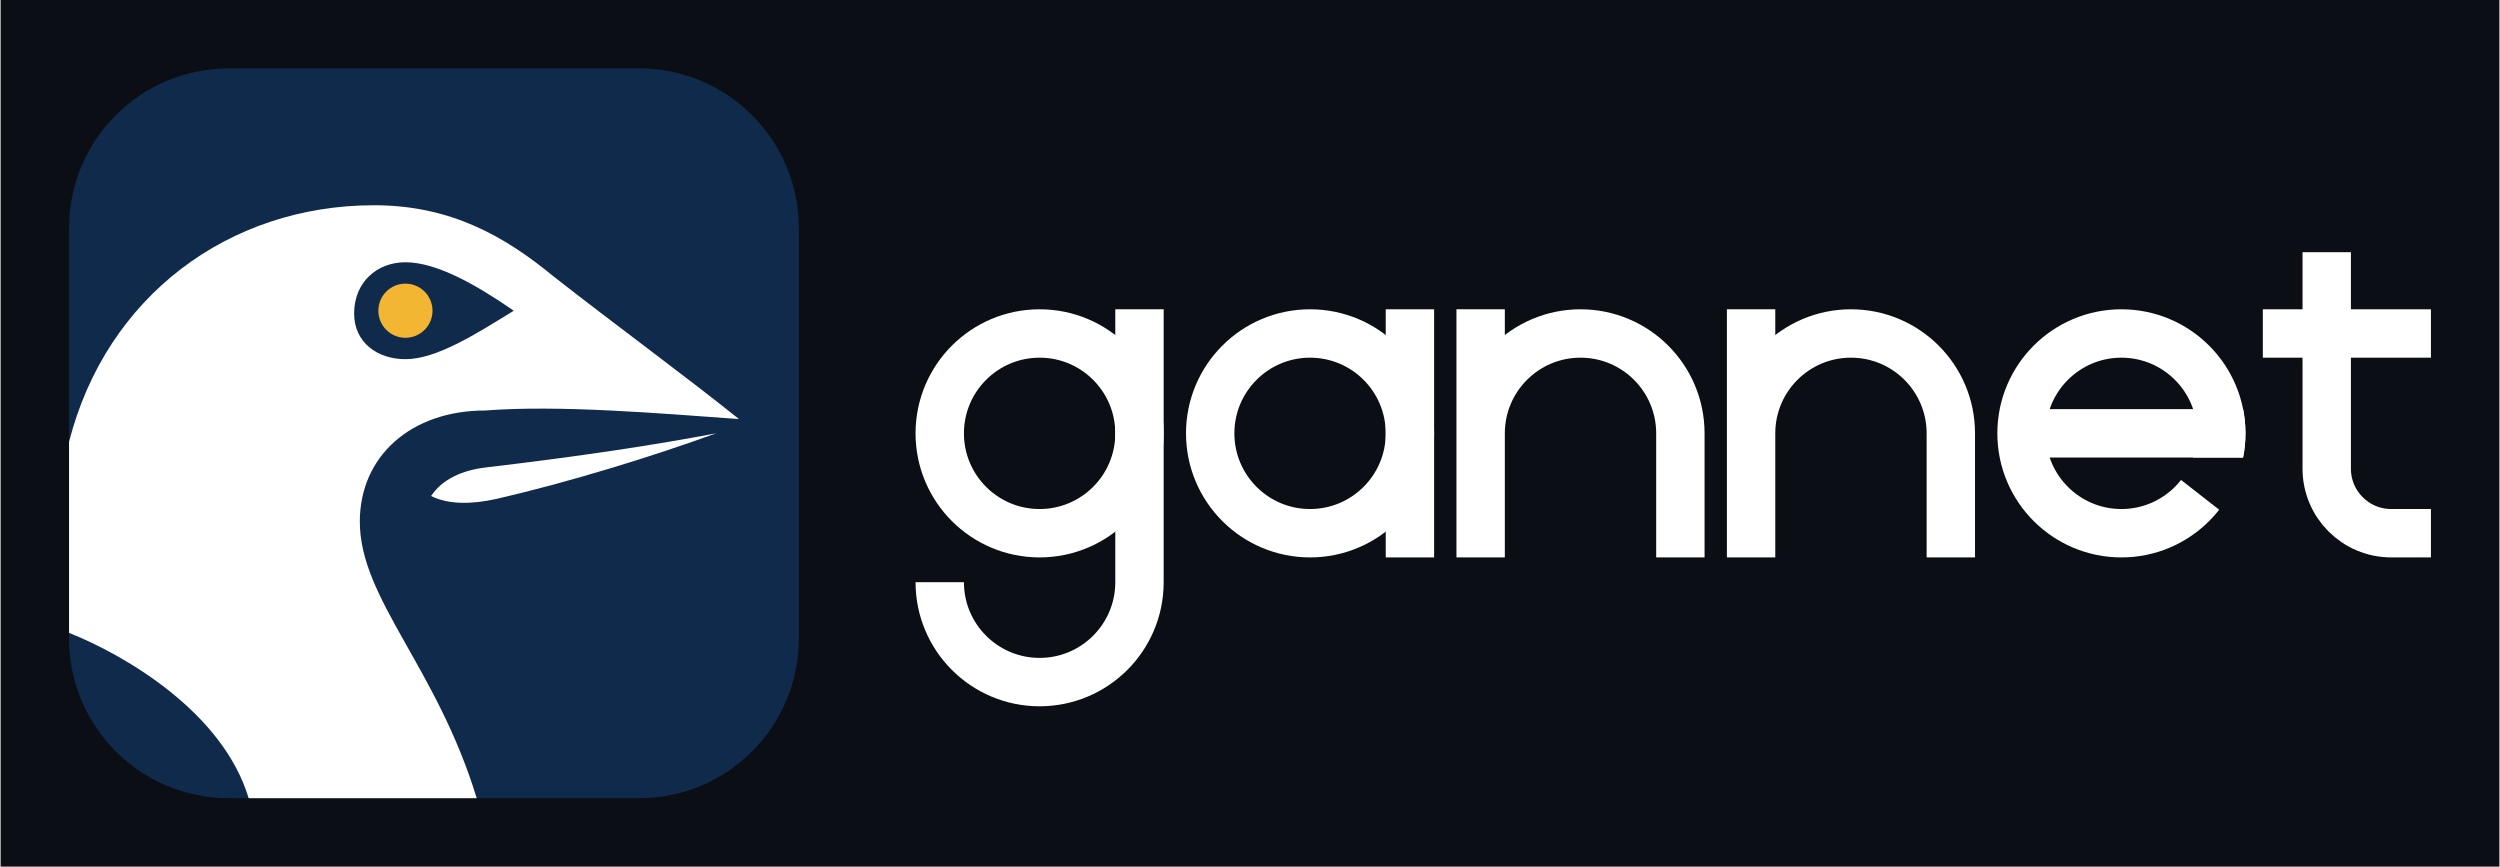
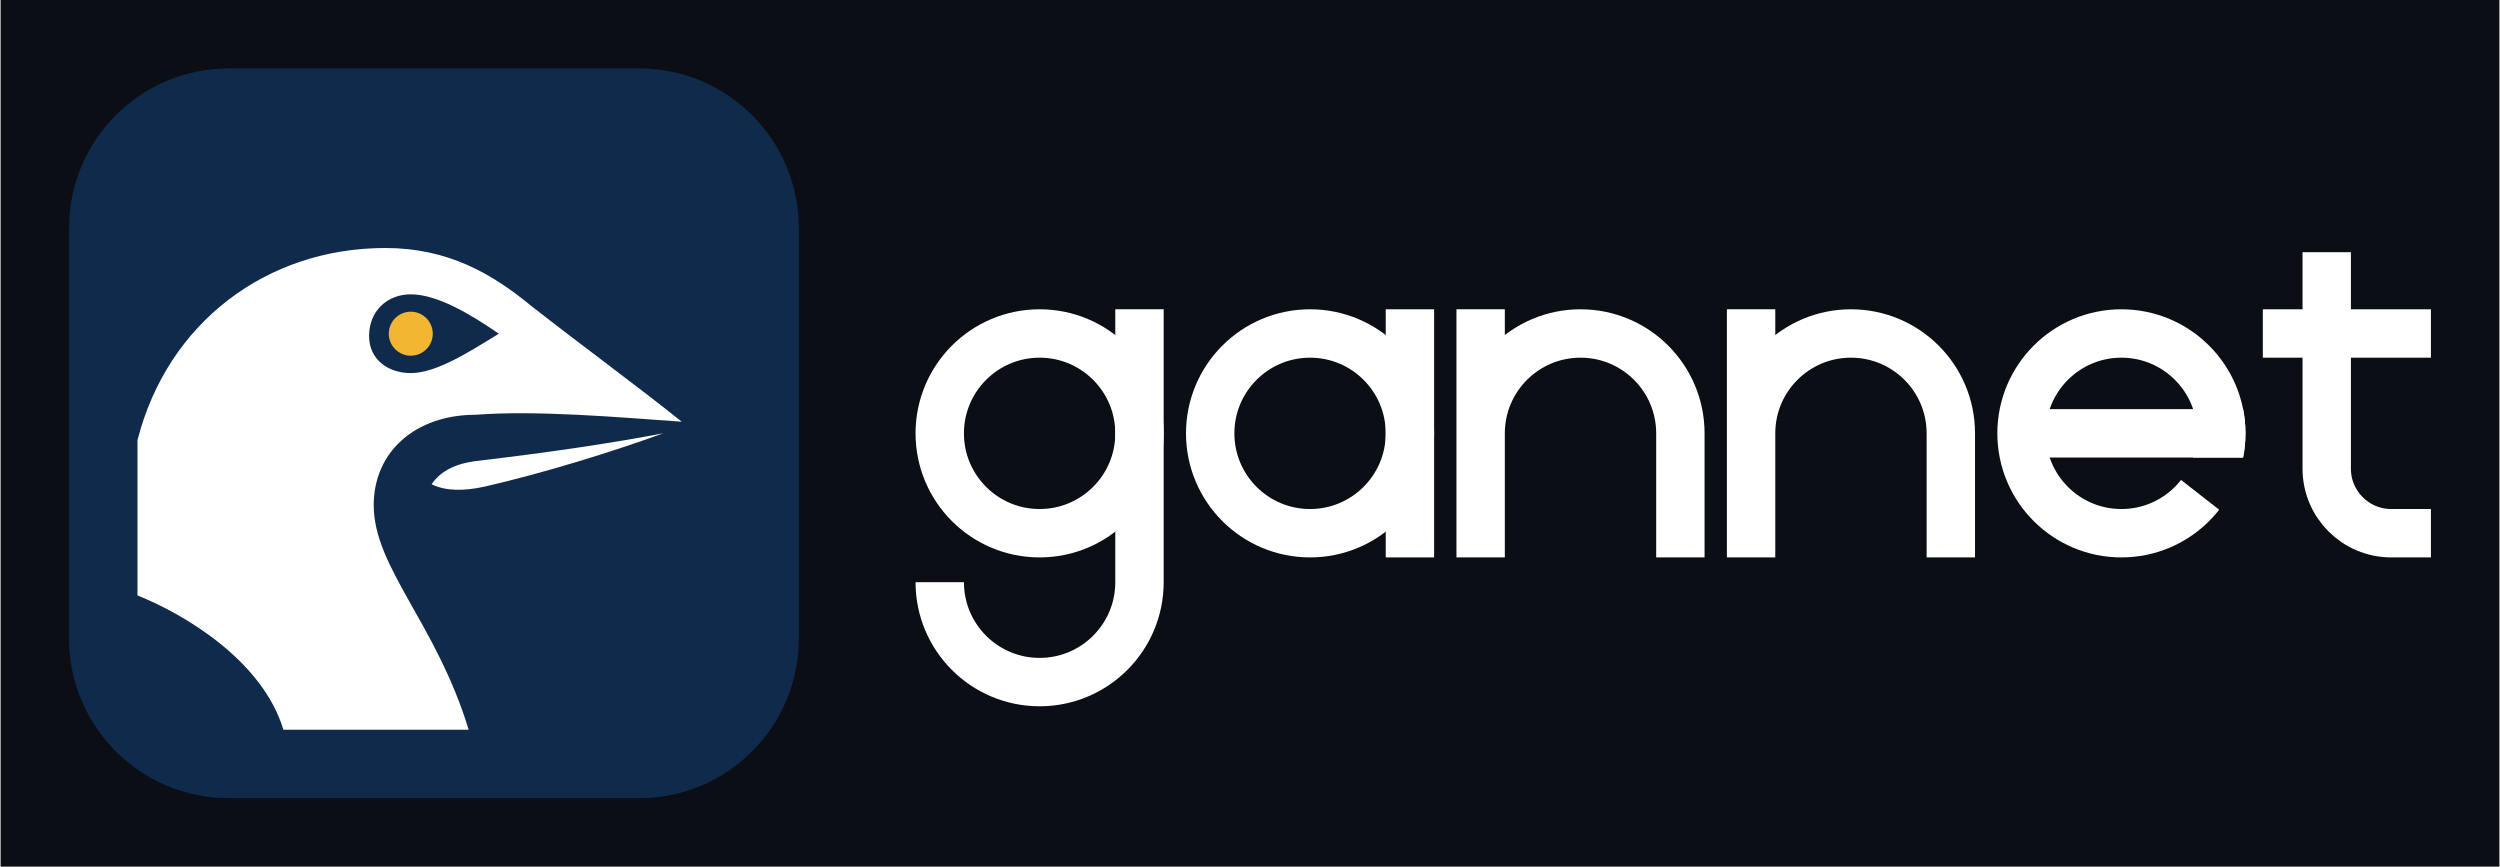
<svg xmlns="http://www.w3.org/2000/svg" viewBox="-48 -48 1753.1 608" width="877" height="304" role="img" aria-label="gannet">
  <rect x="-48" y="-48" width="1753.1" height="608" fill="#0B0E14" />
  <defs>
    <clipPath id="lt">
-       <rect width="512" height="512" rx="112" />
+       <path d="M48 112 A64 64 0 0 1 112 48 H400 A64 64 0 0 1 464 112 V464 H48 Z" />
    </clipPath>
  </defs>
  <rect width="512" height="512" rx="112" fill="#102A4C" />
  <g clip-path="url(#lt)">
-     <path d="M0 262 C26 160 112 96 214 96 C268 96 306 118 340 146 C386 182 430 214 470 246 C414 242 344 236 292 240 C240 240 204 272 204 318 C204 372 258 420 286 512 L126 512 C108 452 40 412 0 396 Z" fill="#FFFFFF" />
-     <path d="M254 300 C262 288 276 282 292 280 C360 272 412 264 454 256 C410 272 352 290 300 302 C282 306 266 306 254 300 Z" fill="#FFFFFF" />
-     <path d="M200 172 C200 150 216 136 236 136 C258 136 286 152 312 170 C286 186 258 204 236 204 C216 204 200 192 200 172 Z" fill="#102A4C" />
-     <circle cx="236" cy="170" r="19" fill="#F2B632" />
+     <g transform="translate(48 48) scale(0.8125)">
+       <path d="M0 262 C26 160 112 96 214 96 C268 96 306 118 340 146 C386 182 430 214 470 246 C414 242 344 236 292 240 C240 240 204 272 204 318 C204 372 258 420 286 512 L126 512 C108 452 40 412 0 396 Z" fill="#FFFFFF" />
+       <path d="M254 300 C262 288 276 282 292 280 C360 272 412 264 454 256 C410 272 352 290 300 302 C282 306 266 306 254 300 Z" fill="#FFFFFF" />
+       <path d="M200 172 C200 150 216 136 236 136 C258 136 286 152 312 170 C286 186 258 204 236 204 C216 204 200 192 200 172 Z" fill="#102A4C" />
+       <circle cx="236" cy="170" r="19" fill="#F2B632" />
+     </g>
  </g>
  <g transform="translate(593.9 169.0) scale(1.7408)">
    <g fill="none" stroke="#FFFFFF" stroke-width="19.5" stroke-linecap="butt">
      <circle cx="50.0" cy="50.0" r="40.25" />
      <path d="M90.25 0 V110.0 A40.25 40.25 0 0 1 9.75 110.0" />
      <circle cx="159.0" cy="50.0" r="40.25" />
      <path d="M199.25 0 V100.0" />
      <path d="M227.75 0 V100.0 M227.75 50.0 A40.25 40.25 0 0 1 308.25 50.0 V100.0" />
      <path d="M336.75 0 V100.0 M336.75 50.0 A40.25 40.25 0 0 1 417.25 50.0 V100.0" />
      <mask id="e-open" maskUnits="userSpaceOnUse" x="386.0" y="-100.0" width="300.0" height="300.0">
        <rect x="386.0" y="-100.0" width="300.0" height="300.0" fill="#fff" stroke="none" />
        <polygon points="486.0,59.75 586.0,59.75 586.0,128.13 486.0,50.0" fill="#000" stroke="none" />
      </mask>
      <clipPath id="e-bar">
        <circle cx="486.0" cy="50.0" r="50.0" />
      </clipPath>
      <circle cx="486.0" cy="50.0" r="40.25" mask="url(#e-open)" />
      <path d="M445.75 50.0 H536.0" clip-path="url(#e-bar)" />
      <path d="M568.75 -23 V64.25 A26 26 0 0 0 594.75 90.25 H610.75" />
      <path d="M543.0 9.75 H610.75" />
    </g>
  </g>
</svg>
